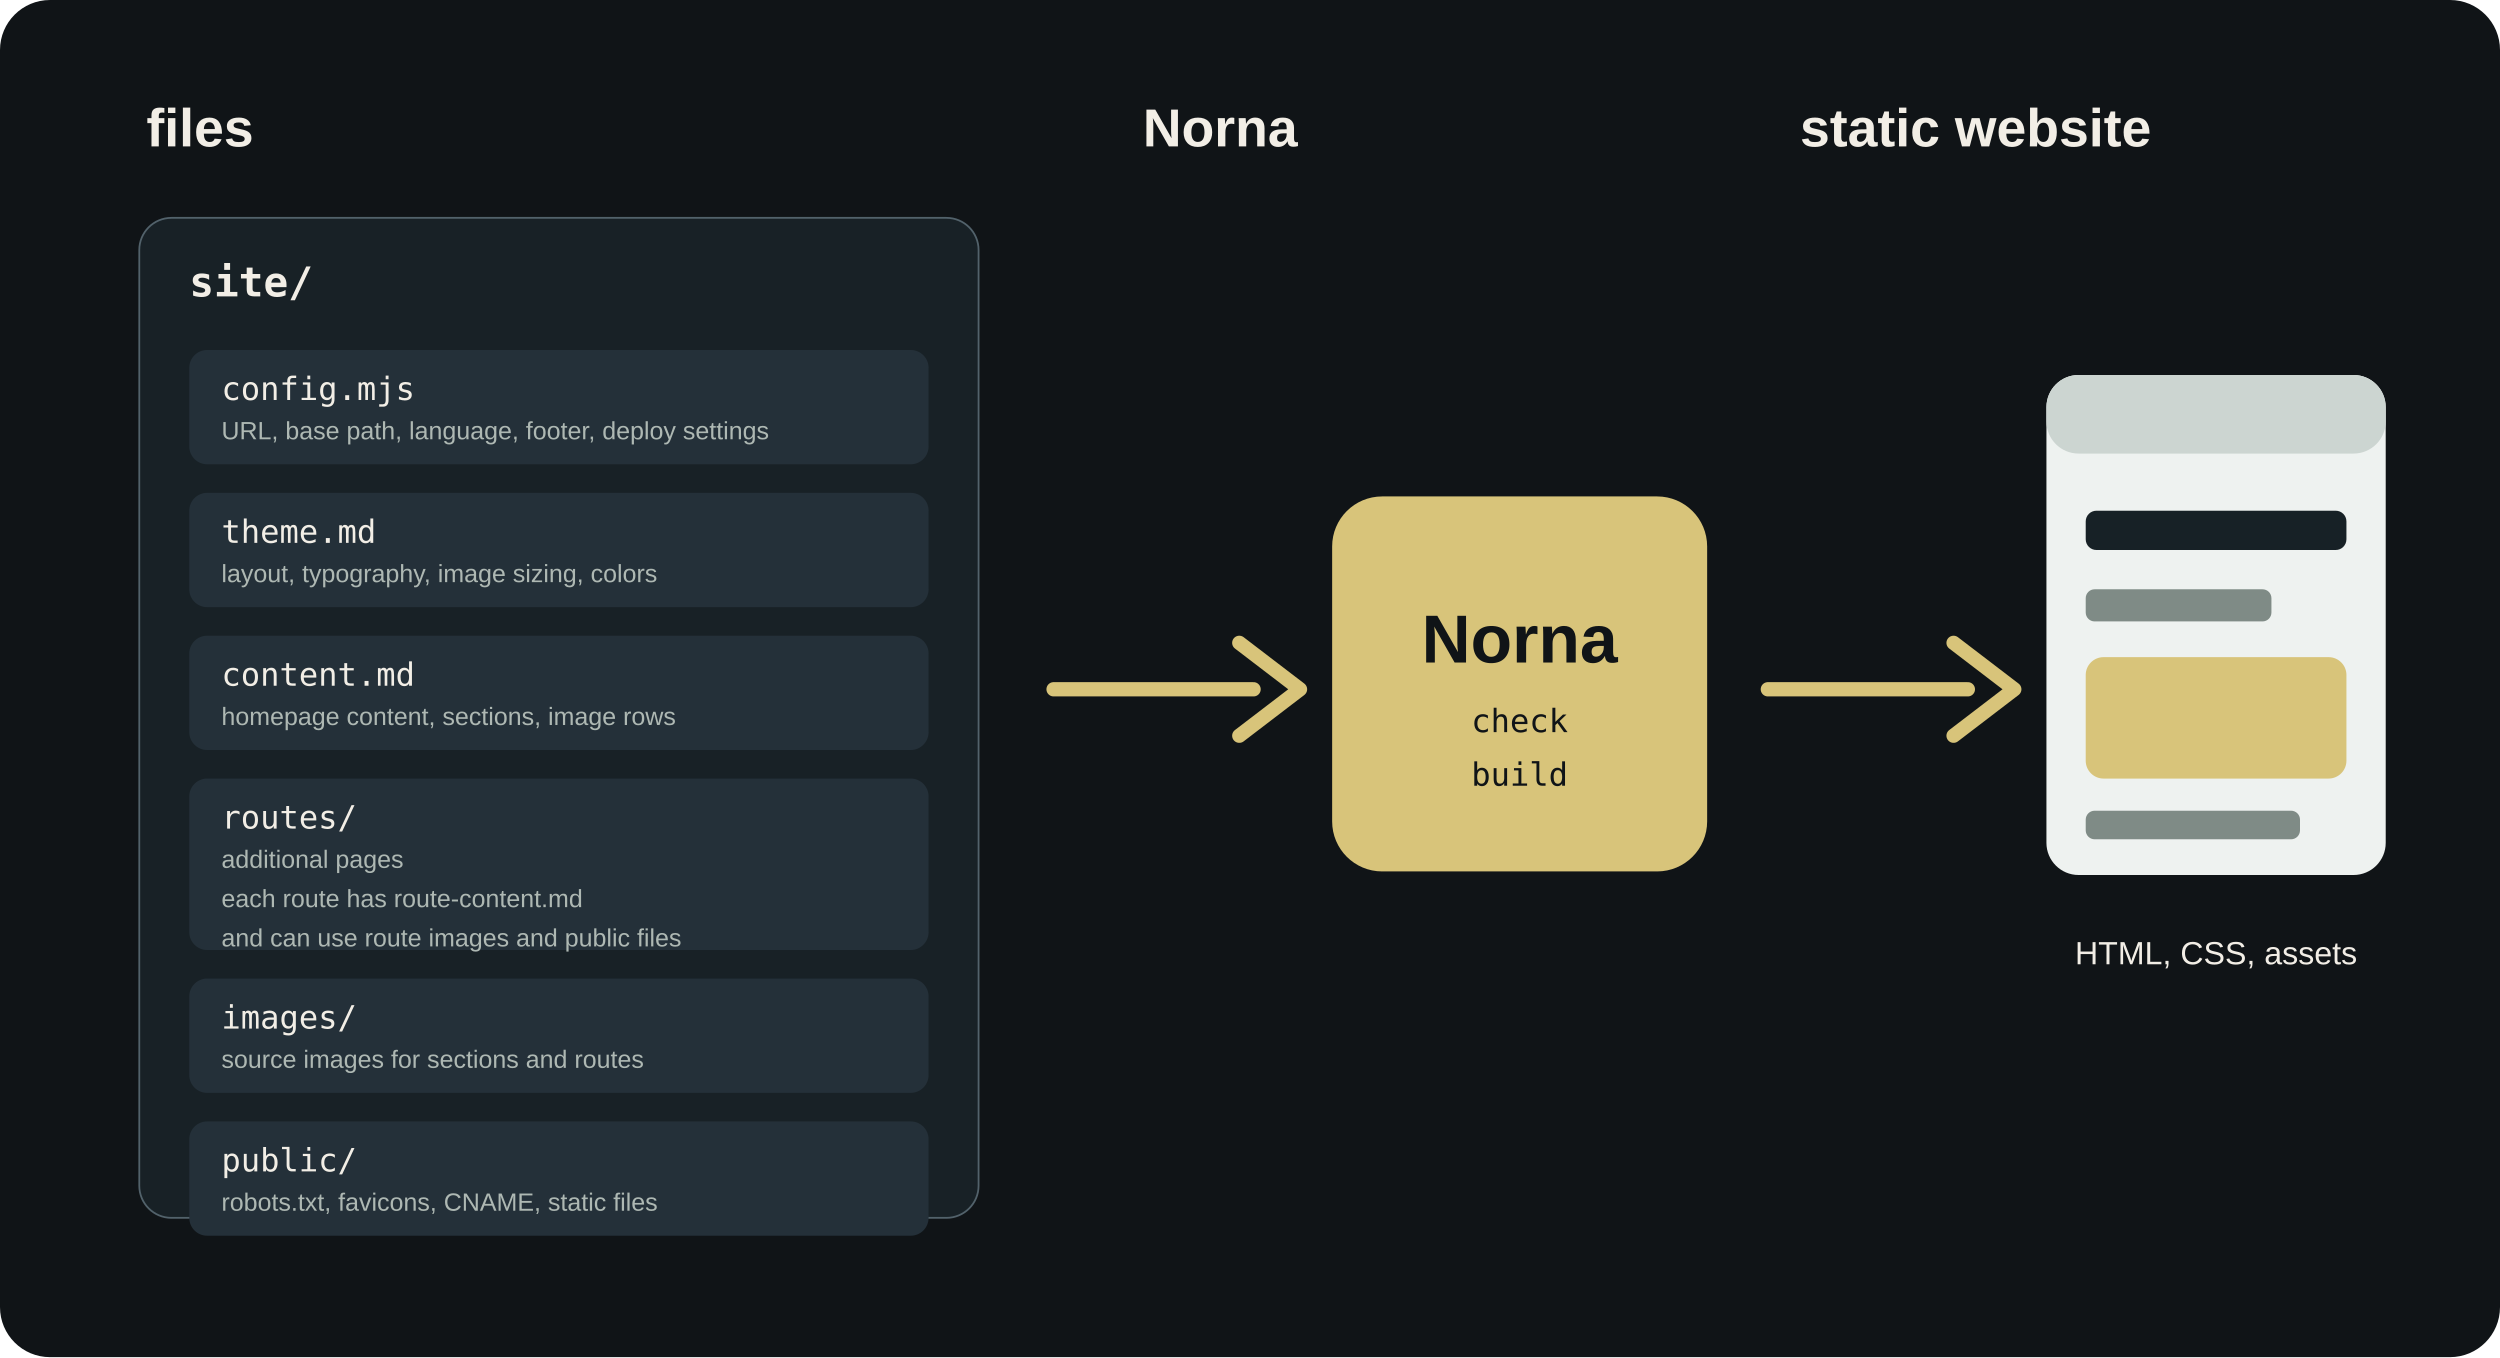
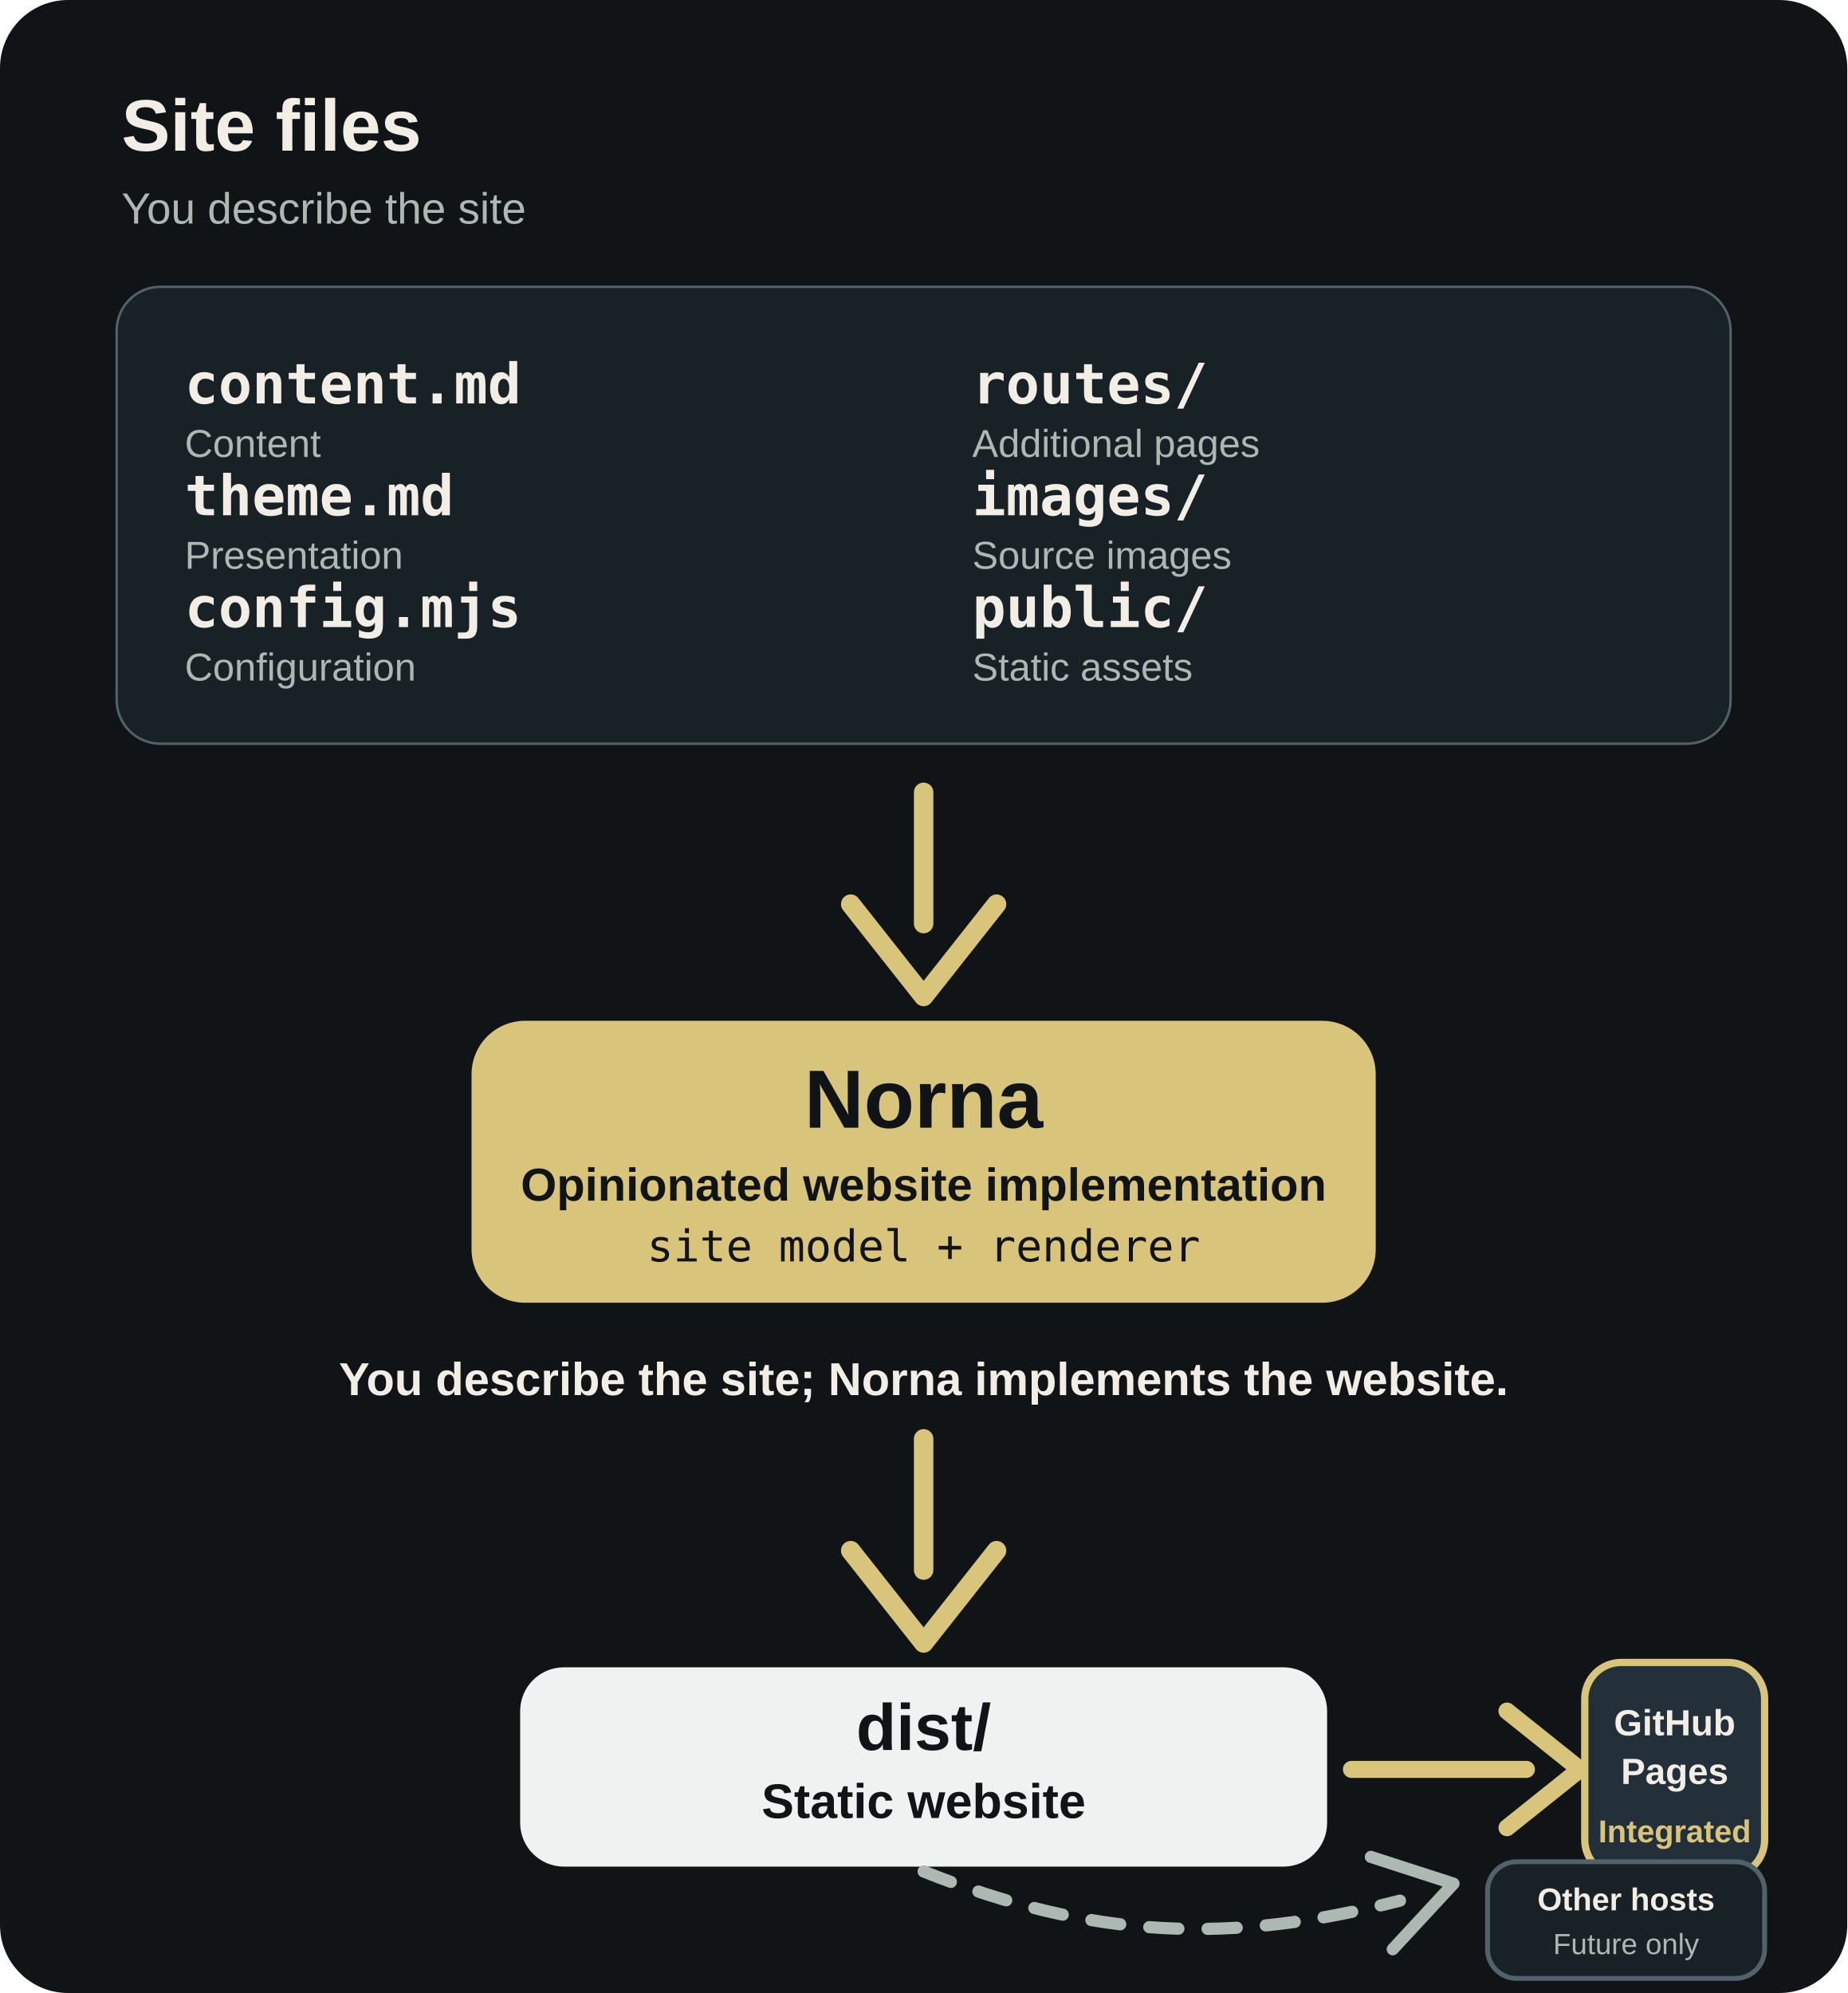
- <svg xmlns="http://www.w3.org/2000/svg" viewBox="0 0 1400 760" role="img" aria-labelledby="title desc">
-   <rect width="1400" height="760" rx="28" fill="#101417" />
-   <g fill="#f2eee6" font-family="Arial, Helvetica, sans-serif">
-     <text x="82" y="82" font-size="30" font-weight="700">files</text>
-     <text x="640" y="82" font-size="30" font-weight="700">Norna</text>
-     <text x="1008" y="82" font-size="30" font-weight="700">static website</text>
-   </g>
-   <g transform="translate(78 122)" font-family="Arial, Helvetica, sans-serif">
-     <rect width="470" height="560" rx="18" fill="#182126" stroke="#52626b" />
-     <text x="28" y="44" fill="#f2eee6" font-family="Menlo, Consolas, monospace" font-size="23" font-weight="700">site/</text>
-     <g transform="translate(28 74)">
-       <rect width="414" height="64" rx="10" fill="#243039" />
-       <text x="18" y="28" fill="#f2eee6" font-family="Menlo, Consolas, monospace" font-size="18">config.mjs</text>
-       <text x="18" y="50" fill="#aeb8b3" font-size="14">URL, base path, language, footer, deploy settings</text>
+ <svg xmlns="http://www.w3.org/2000/svg" viewBox="0 0 760 820" role="img" aria-labelledby="title desc">
+   <rect width="760" height="820" rx="28" fill="#101417" />
+   <g font-family="Arial, Helvetica, sans-serif">
+     <text x="50" y="62" fill="#f2eee6" font-size="30" font-weight="700">Site files</text>
+     <text x="50" y="92" fill="#aeb8b3" font-size="18">You describe the site</text>
+     <g transform="translate(48 118)">
+       <rect width="664" height="188" rx="18" fill="#182126" stroke="#52626b" />
+       <g fill="#f2eee6" font-family="Menlo, Consolas, monospace" font-size="23" font-weight="700">
+         <text x="28" y="48">content.md</text>
+         <text x="28" y="94">theme.md</text>
+         <text x="28" y="140">config.mjs</text>
+         <text x="352" y="48">routes/</text>
+         <text x="352" y="94">images/</text>
+         <text x="352" y="140">public/</text>
+       </g>
+       <g fill="#aeb8b3" font-size="16">
+         <text x="28" y="70">Content</text>
+         <text x="28" y="116">Presentation</text>
+         <text x="28" y="162">Configuration</text>
+         <text x="352" y="70">Additional pages</text>
+         <text x="352" y="116">Source images</text>
+         <text x="352" y="162">Static assets</text>
+       </g>
    </g>
-     <g transform="translate(28 154)">
-       <rect width="414" height="64" rx="10" fill="#243039" />
-       <text x="18" y="28" fill="#f2eee6" font-family="Menlo, Consolas, monospace" font-size="18">theme.md</text>
-       <text x="18" y="50" fill="#aeb8b3" font-size="14">layout, typography, image sizing, colors</text>
+     <path d="M380 326v54" stroke="#d8c47a" stroke-width="8" stroke-linecap="round" />
+     <path d="m350 372 30 38 30-38" fill="none" stroke="#d8c47a" stroke-width="8" stroke-linecap="round" stroke-linejoin="round" />
+     <g transform="translate(194 420)">
+       <rect width="372" height="116" rx="22" fill="#d8c47a" />
+       <text x="186" y="44" text-anchor="middle" fill="#101417" font-size="34" font-weight="800">Norna</text>
+       <text x="186" y="74" text-anchor="middle" fill="#101417" font-size="19" font-weight="700">Opinionated website implementation</text>
+       <text x="186" y="99" text-anchor="middle" fill="#101417" font-family="Menlo, Consolas, monospace" font-size="18">site model + renderer</text>
    </g>
-     <g transform="translate(28 234)">
-       <rect width="414" height="64" rx="10" fill="#243039" />
-       <text x="18" y="28" fill="#f2eee6" font-family="Menlo, Consolas, monospace" font-size="18">content.md</text>
-       <text x="18" y="50" fill="#aeb8b3" font-size="14">homepage content, sections, image rows</text>
+     <text x="380" y="574" text-anchor="middle" fill="#f2eee6" font-size="19" font-weight="700">You describe the site; Norna implements the website.</text>
+     <path d="M380 592v54" stroke="#d8c47a" stroke-width="8" stroke-linecap="round" />
+     <path d="m350 638 30 38 30-38" fill="none" stroke="#d8c47a" stroke-width="8" stroke-linecap="round" stroke-linejoin="round" />
+     <g transform="translate(214 686)">
+       <rect width="332" height="82" rx="18" fill="#eef2f0" />
+       <text x="166" y="34" text-anchor="middle" fill="#101417" font-size="27" font-weight="800">dist/</text>
+       <text x="166" y="62" text-anchor="middle" fill="#101417" font-size="20" font-weight="700">Static website</text>
    </g>
-     <g transform="translate(28 314)">
-       <rect width="414" height="96" rx="10" fill="#243039" />
-       <text x="18" y="28" fill="#f2eee6" font-family="Menlo, Consolas, monospace" font-size="18">routes/</text>
-       <text x="18" y="50" fill="#aeb8b3" font-size="14">additional pages</text>
-       <text x="18" y="72" fill="#aeb8b3" font-size="14">each route has route-content.md</text>
-       <text x="18" y="94" fill="#aeb8b3" font-size="14">and can use route images and public files</text>
+     <path d="M556 728h72" stroke="#d8c47a" stroke-width="7" stroke-linecap="round" />
+     <path d="m620 704 30 24-30 24" fill="none" stroke="#d8c47a" stroke-width="7" stroke-linecap="round" stroke-linejoin="round" />
+     <g transform="translate(584 626)">
+       <rect x="68" y="58" width="74" height="88" rx="15" fill="#243039" stroke="#d8c47a" stroke-width="3" />
+       <text x="105" y="88" text-anchor="middle" fill="#f2eee6" font-size="15" font-weight="700">GitHub</text>
+       <text x="105" y="108" text-anchor="middle" fill="#f2eee6" font-size="15" font-weight="700">Pages</text>
+       <text x="105" y="132" text-anchor="middle" fill="#d8c47a" font-size="13" font-weight="700">Integrated</text>
+       <text x="105" y="149" text-anchor="middle" fill="#d8c47a" font-size="13" font-weight="700">today</text>
    </g>
-     <g transform="translate(28 426)">
-       <rect width="414" height="64" rx="10" fill="#243039" />
-       <text x="18" y="28" fill="#f2eee6" font-family="Menlo, Consolas, monospace" font-size="18">images/</text>
-       <text x="18" y="50" fill="#aeb8b3" font-size="14">source images for sections and routes</text>
-     </g>
-     <g transform="translate(28 506)">
-       <rect width="414" height="64" rx="10" fill="#243039" />
-       <text x="18" y="28" fill="#f2eee6" font-family="Menlo, Consolas, monospace" font-size="18">public/</text>
-       <text x="18" y="50" fill="#aeb8b3" font-size="14">robots.txt, favicons, CNAME, static files</text>
+     <path d="M380 770c70 28 126 30 196 12" stroke="#aeb8b3" stroke-width="5" stroke-linecap="round" stroke-dasharray="12 12" fill="none" />
+     <path d="m564 764 34 11-25 27" fill="none" stroke="#aeb8b3" stroke-width="5" stroke-linecap="round" stroke-linejoin="round" />
+     <g transform="translate(438 738)">
+       <rect x="174" y="28" width="114" height="48" rx="12" fill="#182126" stroke="#52626b" stroke-width="2" />
+       <text x="231" y="48" text-anchor="middle" fill="#f2eee6" font-size="13" font-weight="700">Other hosts</text>
+       <text x="231" y="66" text-anchor="middle" fill="#aeb8b3" font-size="12">Future only</text>
    </g>
  </g>
-   <path d="M590 386h112" stroke="#d8c47a" stroke-width="8" stroke-linecap="round" />
-   <path d="m694 360 34 26-34 26" fill="none" stroke="#d8c47a" stroke-width="8" stroke-linecap="round" stroke-linejoin="round" />
-   <g transform="translate(746 278)" font-family="Arial, Helvetica, sans-serif">
-     <rect width="210" height="210" rx="28" fill="#d8c47a" />
-     <text x="105" y="93" text-anchor="middle" fill="#101417" font-size="38" font-weight="800">Norna</text>
-     <text x="105" y="132" text-anchor="middle" fill="#101417" font-family="Menlo, Consolas, monospace" font-size="18">check</text>
-     <text x="105" y="162" text-anchor="middle" fill="#101417" font-family="Menlo, Consolas, monospace" font-size="18">build</text>
-   </g>
-   <path d="M990 386h112" stroke="#d8c47a" stroke-width="8" stroke-linecap="round" />
-   <path d="m1094 360 34 26-34 26" fill="none" stroke="#d8c47a" stroke-width="8" stroke-linecap="round" stroke-linejoin="round" />
-   <g transform="translate(1146 210)" font-family="Arial, Helvetica, sans-serif">
-     <rect width="190" height="280" rx="18" fill="#eef2f0" />
-     <rect width="190" height="44" rx="18" fill="#ccd5d1" />
-     <rect x="22" y="76" width="146" height="22" rx="6" fill="#172126" />
-     <rect x="22" y="120" width="104" height="18" rx="5" fill="#7f8b86" />
-     <rect x="22" y="158" width="146" height="68" rx="10" fill="#d8c47a" />
-     <rect x="22" y="244" width="120" height="16" rx="5" fill="#7f8b86" />
-     <text x="95" y="330" text-anchor="middle" fill="#f2eee6" font-size="18">HTML, CSS, assets</text>
-   </g>
</svg>
